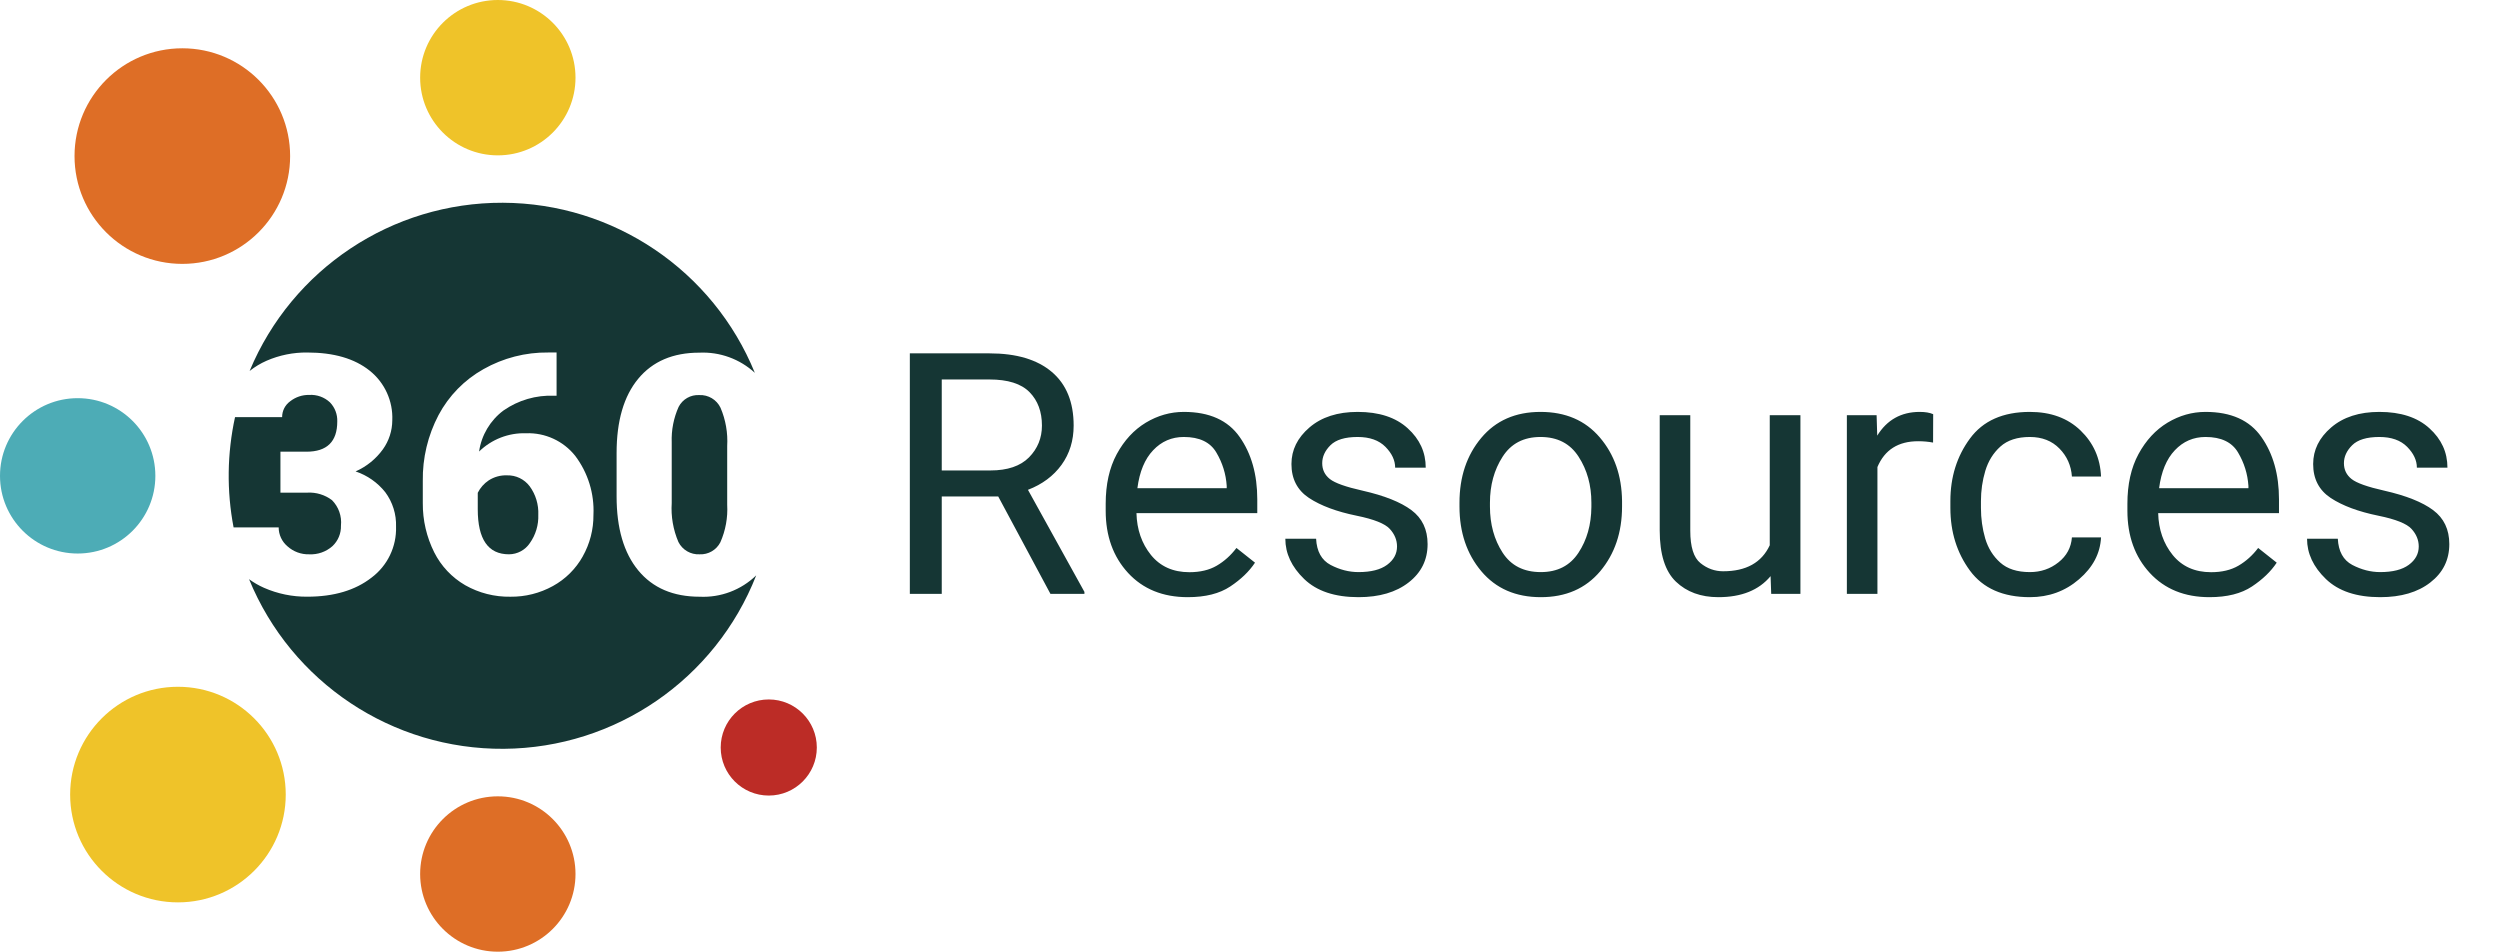
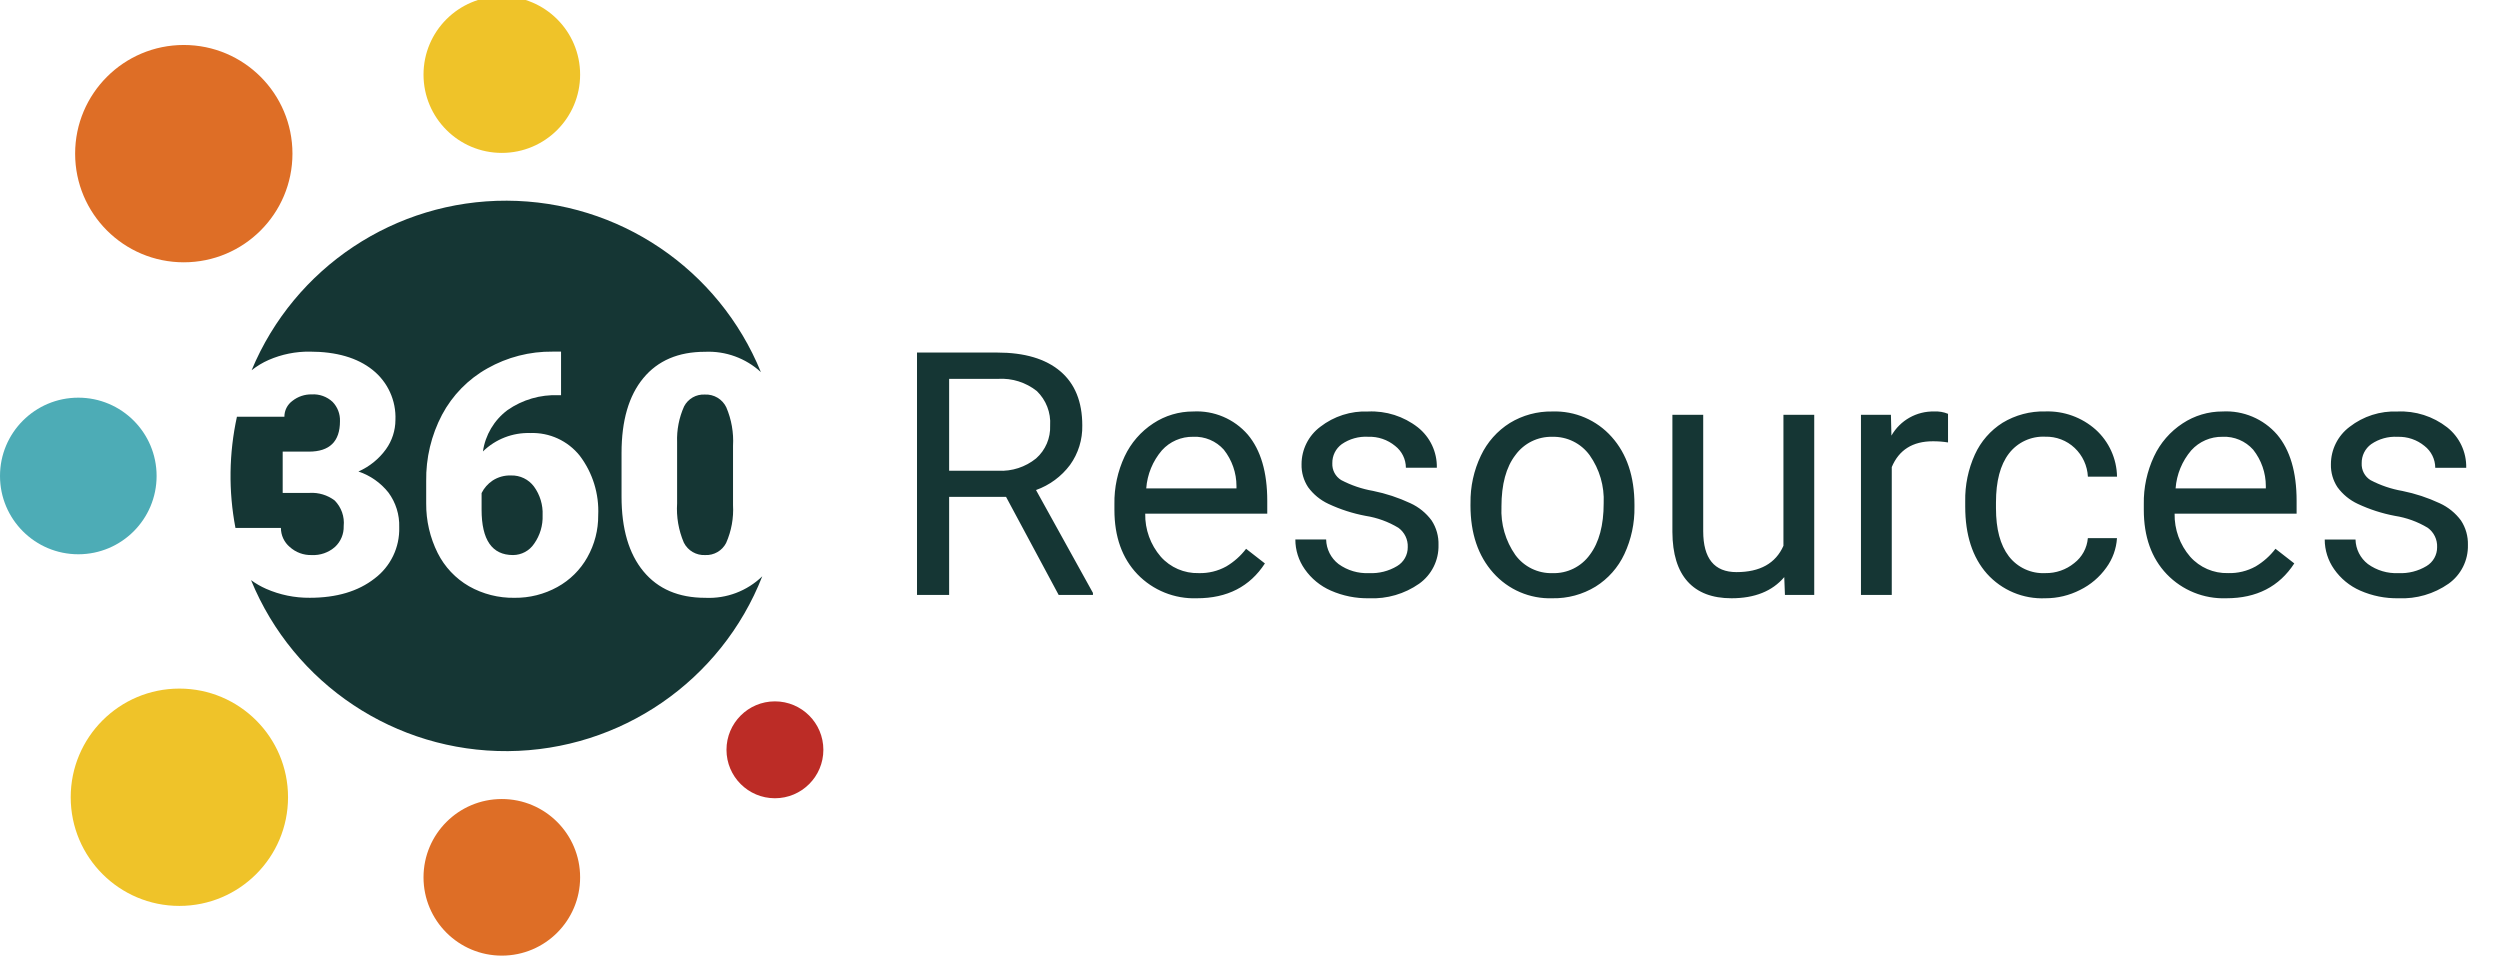
- <svg xmlns="http://www.w3.org/2000/svg" width="377" height="143.516" viewBox="0 0 377 143.516">
-   <g transform="translate(-620.561 -371.214)">
-     <circle cx="16.256" cy="16.256" r="16.256" transform="translate(631.139 474.78)" fill="#efc329" />
-     <circle cx="16.256" cy="16.256" r="16.256" transform="translate(631.8 378.496)" fill="#de6e26" />
-     <circle cx="11.714" cy="11.714" r="11.714" transform="translate(683.919 371.214)" fill="#efc329" />
-     <circle cx="11.714" cy="11.714" r="11.714" transform="translate(683.919 491.301)" fill="#de6e26" />
-     <circle cx="11.714" cy="11.714" r="11.714" transform="translate(620.561 431.258)" fill="#4dacb6" />
-     <circle cx="7.247" cy="7.247" r="7.247" transform="translate(729.243 476.691)" fill="#bc2c26" />
-     <g transform="translate(655.053 401.782)">
-       <path d="M790.7,537.432a4.745,4.745,0,0,0-2.756.762,4.84,4.84,0,0,0-1.648,1.87v2.485q0,6.79,4.7,6.79a3.813,3.813,0,0,0,3.162-1.7,6.92,6.92,0,0,0,1.267-4.256,6.79,6.79,0,0,0-1.292-4.293A4.131,4.131,0,0,0,790.7,537.432Z" transform="translate(-748.742 -496.318)" fill="#153634" />
-       <path d="M711.628,518.092q4.65,0,4.649-4.552a3.935,3.935,0,0,0-1.107-2.891,4.2,4.2,0,0,0-3.125-1.119,4.5,4.5,0,0,0-2.867.959,2.927,2.927,0,0,0-1.217,2.387h-7.1a41.426,41.426,0,0,0-.22,16.631h6.8a3.731,3.731,0,0,0,1.328,2.854,4.688,4.688,0,0,0,3.272,1.205,4.913,4.913,0,0,0,3.493-1.218,4.071,4.071,0,0,0,1.3-3.112,4.762,4.762,0,0,0-1.353-3.838,5.658,5.658,0,0,0-3.739-1.131h-4.035v-6.175Z" transform="translate(-699.909 -480.544)" fill="#153634" />
-       <path d="M857.743,509.586a3.292,3.292,0,0,0-3.112,1.772,12.035,12.035,0,0,0-1.045,5.363v9.152a12.857,12.857,0,0,0,1.009,5.868,3.383,3.383,0,0,0,3.2,1.857,3.339,3.339,0,0,0,3.124-1.808,12.3,12.3,0,0,0,1.033-5.671v-8.856a12.782,12.782,0,0,0-1.008-5.769A3.373,3.373,0,0,0,857.743,509.586Z" transform="translate(-786.783 -480.576)" fill="#153634" />
-       <path d="M774.9,502.268q-5.979,0-9.251-3.961t-3.272-11.169v-6.544q0-7.257,3.26-11.194t9.213-3.936a11.567,11.567,0,0,1,8.374,3.04,41.2,41.2,0,0,0-76.189-.277,11.488,11.488,0,0,1,2.558-1.545,14.94,14.94,0,0,1,6.138-1.242q5.978,0,9.4,2.731a9.08,9.08,0,0,1,3.42,7.5,7.567,7.567,0,0,1-1.415,4.367,10.076,10.076,0,0,1-4.121,3.333,9.629,9.629,0,0,1,4.478,3.137,8.26,8.26,0,0,1,1.624,5.2,9.244,9.244,0,0,1-3.69,7.676q-3.691,2.879-9.693,2.879a15.888,15.888,0,0,1-6.532-1.341,12,12,0,0,1-2.251-1.3,41.2,41.2,0,0,0,76.48-.574A11.46,11.46,0,0,1,774.9,502.268Zm-17.628-6.077a11.5,11.5,0,0,1-4.5,4.465,12.932,12.932,0,0,1-6.409,1.611,13.368,13.368,0,0,1-6.814-1.734,11.914,11.914,0,0,1-4.674-4.957,16.317,16.317,0,0,1-1.723-7.43v-3.321a20.668,20.668,0,0,1,2.375-9.951,17.209,17.209,0,0,1,6.777-6.926,19.375,19.375,0,0,1,9.767-2.51h1.255v6.52h-.369a12.45,12.45,0,0,0-7.639,2.227,9.4,9.4,0,0,0-3.678,6.188,9.7,9.7,0,0,1,7.086-2.756,9.044,9.044,0,0,1,7.405,3.4,13.7,13.7,0,0,1,2.755,8.906A12.538,12.538,0,0,1,757.268,496.191Z" transform="translate(-703.886 -442.85)" fill="#153634" />
+ <svg xmlns="http://www.w3.org/2000/svg" width="374" height="143" viewBox="0 0 374 143">
+   <g id="logo-resources" clip-path="url(#clip-logo-resources)">
+     <g id="Component_8_1" data-name="Component 8 – 1" transform="translate(0 -0.553)">
+       <g id="Group_111" data-name="Group 111" transform="translate(-620.561 -371.214)">
+         <circle id="Ellipse_17" data-name="Ellipse 17" cx="16.256" cy="16.256" r="16.256" transform="translate(631.139 474.78)" fill="#efc329" />
+         <circle id="Ellipse_18" data-name="Ellipse 18" cx="16.256" cy="16.256" r="16.256" transform="translate(631.8 378.496)" fill="#de6e26" />
+         <circle id="Ellipse_19" data-name="Ellipse 19" cx="11.714" cy="11.714" r="11.714" transform="translate(683.919 371.214)" fill="#efc329" />
+         <circle id="Ellipse_20" data-name="Ellipse 20" cx="11.714" cy="11.714" r="11.714" transform="translate(683.919 491.301)" fill="#de6e26" />
+         <circle id="Ellipse_21" data-name="Ellipse 21" cx="11.714" cy="11.714" r="11.714" transform="translate(620.561 431.258)" fill="#4dacb6" />
+         <circle id="Ellipse_22" data-name="Ellipse 22" cx="7.247" cy="7.247" r="7.247" transform="translate(729.243 476.691)" fill="#bc2c26" />
+         <g id="Group_104" data-name="Group 104" transform="translate(655.053 401.782)">
+           <path id="Path_49" data-name="Path 49" d="M790.7,537.432a4.745,4.745,0,0,0-2.756.762,4.84,4.84,0,0,0-1.648,1.87v2.485q0,6.79,4.7,6.79a3.813,3.813,0,0,0,3.162-1.7,6.92,6.92,0,0,0,1.267-4.256,6.79,6.79,0,0,0-1.292-4.293A4.131,4.131,0,0,0,790.7,537.432Z" transform="translate(-748.742 -496.318)" fill="#153634" />
+           <path id="Path_50" data-name="Path 50" d="M711.628,518.092q4.65,0,4.649-4.552a3.935,3.935,0,0,0-1.107-2.891,4.2,4.2,0,0,0-3.125-1.119,4.5,4.5,0,0,0-2.867.959,2.927,2.927,0,0,0-1.217,2.387h-7.1a41.426,41.426,0,0,0-.22,16.631h6.8a3.731,3.731,0,0,0,1.328,2.854,4.688,4.688,0,0,0,3.272,1.205,4.913,4.913,0,0,0,3.493-1.218,4.071,4.071,0,0,0,1.3-3.112,4.762,4.762,0,0,0-1.353-3.838,5.658,5.658,0,0,0-3.739-1.131h-4.035v-6.175Z" transform="translate(-699.909 -480.544)" fill="#153634" />
+           <path id="Path_51" data-name="Path 51" d="M857.743,509.586a3.292,3.292,0,0,0-3.112,1.772,12.035,12.035,0,0,0-1.045,5.363v9.152a12.857,12.857,0,0,0,1.009,5.868,3.383,3.383,0,0,0,3.2,1.857,3.339,3.339,0,0,0,3.124-1.808,12.3,12.3,0,0,0,1.033-5.671v-8.856a12.782,12.782,0,0,0-1.008-5.769A3.373,3.373,0,0,0,857.743,509.586Z" transform="translate(-786.783 -480.576)" fill="#153634" />
+           <path id="Path_52" data-name="Path 52" d="M774.9,502.268q-5.979,0-9.251-3.961t-3.272-11.169v-6.544q0-7.257,3.26-11.194t9.213-3.936a11.567,11.567,0,0,1,8.374,3.04,41.2,41.2,0,0,0-76.189-.277,11.488,11.488,0,0,1,2.558-1.545,14.94,14.94,0,0,1,6.138-1.242q5.978,0,9.4,2.731a9.08,9.08,0,0,1,3.42,7.5,7.567,7.567,0,0,1-1.415,4.367,10.076,10.076,0,0,1-4.121,3.333,9.629,9.629,0,0,1,4.478,3.137,8.26,8.26,0,0,1,1.624,5.2,9.244,9.244,0,0,1-3.69,7.676q-3.691,2.879-9.693,2.879a15.888,15.888,0,0,1-6.532-1.341,12,12,0,0,1-2.251-1.3,41.2,41.2,0,0,0,76.48-.574A11.46,11.46,0,0,1,774.9,502.268Zm-17.628-6.077a11.5,11.5,0,0,1-4.5,4.465,12.932,12.932,0,0,1-6.409,1.611,13.368,13.368,0,0,1-6.814-1.734,11.914,11.914,0,0,1-4.674-4.957,16.317,16.317,0,0,1-1.723-7.43v-3.321a20.668,20.668,0,0,1,2.375-9.951,17.209,17.209,0,0,1,6.777-6.926,19.375,19.375,0,0,1,9.767-2.51h1.255v6.52h-.369a12.45,12.45,0,0,0-7.639,2.227,9.4,9.4,0,0,0-3.678,6.188,9.7,9.7,0,0,1,7.086-2.756,9.044,9.044,0,0,1,7.405,3.4,13.7,13.7,0,0,1,2.755,8.906A12.538,12.538,0,0,1,757.268,496.191Z" transform="translate(-703.886 -442.85)" fill="#153634" />
+         </g>
+       </g>
+       <path id="Path_104" data-name="Path 104" d="M17.506-14.667H8.99V0H4.184V-36.258h12q6.126,0,9.426,2.789t3.3,8.118a9.761,9.761,0,0,1-1.83,5.9,10.926,10.926,0,0,1-5.093,3.76L30.505-.3V0h-5.13ZM8.99-18.577h7.346A8.3,8.3,0,0,0,22-20.42a6.226,6.226,0,0,0,2.1-4.931,6.556,6.556,0,0,0-2-5.155,8.5,8.5,0,0,0-5.79-1.818H8.99ZM46.069.5a11.773,11.773,0,0,1-8.915-3.6q-3.437-3.6-3.437-9.625v-.847a16.169,16.169,0,0,1,1.531-7.159,11.947,11.947,0,0,1,4.283-4.931A10.769,10.769,0,0,1,45.5-27.442a10.091,10.091,0,0,1,8.168,3.461q2.914,3.461,2.914,9.911v1.917H38.325a9.578,9.578,0,0,0,2.328,6.437,7.319,7.319,0,0,0,5.665,2.453,8.024,8.024,0,0,0,4.134-1A10.387,10.387,0,0,0,53.416-6.9l2.814,2.191Q52.843.5,46.069.5ZM45.5-23.657a6.145,6.145,0,0,0-4.682,2.03,9.865,9.865,0,0,0-2.341,5.69h13.5v-.349a8.775,8.775,0,0,0-1.893-5.441A5.785,5.785,0,0,0,45.5-23.657ZM77.6-7.147a3.392,3.392,0,0,0-1.407-2.9,13.543,13.543,0,0,0-4.906-1.781,23.194,23.194,0,0,1-5.553-1.793,7.9,7.9,0,0,1-3.038-2.49,5.957,5.957,0,0,1-.984-3.437,6.989,6.989,0,0,1,2.8-5.6,10.941,10.941,0,0,1,7.159-2.291A11.258,11.258,0,0,1,79.1-25.077a7.514,7.514,0,0,1,2.851,6.051H77.322a4.159,4.159,0,0,0-1.606-3.262,6.018,6.018,0,0,0-4.047-1.37,6.3,6.3,0,0,0-3.935,1.1A3.449,3.449,0,0,0,66.315-19.7a2.8,2.8,0,0,0,1.32,2.515A16.239,16.239,0,0,0,72.4-15.564a24.848,24.848,0,0,1,5.591,1.843,8.155,8.155,0,0,1,3.175,2.577A6.337,6.337,0,0,1,82.2-7.471a6.9,6.9,0,0,1-2.889,5.79A12.117,12.117,0,0,1,71.818.5,13.568,13.568,0,0,1,66.091-.647a9.315,9.315,0,0,1-3.9-3.2,7.713,7.713,0,0,1-1.407-4.445h4.607a4.77,4.77,0,0,0,1.855,3.673,7.2,7.2,0,0,0,4.57,1.357,7.429,7.429,0,0,0,4.2-1.058A3.252,3.252,0,0,0,77.6-7.147Zm9.388-6.574a15.915,15.915,0,0,1,1.556-7.122,11.611,11.611,0,0,1,4.333-4.881,11.8,11.8,0,0,1,6.338-1.718,11.363,11.363,0,0,1,8.9,3.81q3.4,3.81,3.4,10.135v.324a16.053,16.053,0,0,1-1.507,7.06A11.44,11.44,0,0,1,105.7-1.245,11.931,11.931,0,0,1,99.261.5a11.335,11.335,0,0,1-8.878-3.81q-3.4-3.81-3.4-10.085Zm4.632.548a11.527,11.527,0,0,0,2.079,7.2,6.655,6.655,0,0,0,5.566,2.714,6.614,6.614,0,0,0,5.578-2.752q2.067-2.752,2.067-7.707a11.507,11.507,0,0,0-2.1-7.184,6.69,6.69,0,0,0-5.591-2.752,6.615,6.615,0,0,0-5.5,2.714Q91.616-18.229,91.616-13.173ZM133.925-2.665Q131.235.5,126.031.5q-4.308,0-6.562-2.5T117.19-9.413V-26.944H121.8V-9.538q0,6.126,4.98,6.126,5.279,0,7.022-3.935v-19.6h4.607V0h-4.383Zm24.5-20.146a13.805,13.805,0,0,0-2.266-.174q-4.532,0-6.151,3.86V0H145.4V-26.944h4.482l.075,3.113a7.174,7.174,0,0,1,6.425-3.611,4.706,4.706,0,0,1,2.042.349ZM173-3.262A6.636,6.636,0,0,0,177.3-4.756a5.257,5.257,0,0,0,2.042-3.735H183.7a8.354,8.354,0,0,1-1.594,4.408,10.5,10.5,0,0,1-3.922,3.337A11.317,11.317,0,0,1,173,.5a11.1,11.1,0,0,1-8.753-3.673q-3.25-3.673-3.25-10.048V-14a16.222,16.222,0,0,1,1.444-7,11,11,0,0,1,4.146-4.756,11.778,11.778,0,0,1,6.387-1.693,10.806,10.806,0,0,1,7.533,2.714,9.7,9.7,0,0,1,3.2,7.047h-4.358a6.349,6.349,0,0,0-1.98-4.3,6.159,6.159,0,0,0-4.4-1.681,6.448,6.448,0,0,0-5.441,2.528q-1.93,2.528-1.93,7.309v.872q0,4.657,1.917,7.172A6.479,6.479,0,0,0,173-3.262ZM200.065.5a11.773,11.773,0,0,1-8.915-3.6q-3.437-3.6-3.437-9.625v-.847a16.169,16.169,0,0,1,1.531-7.159,11.947,11.947,0,0,1,4.283-4.931,10.769,10.769,0,0,1,5.964-1.781,10.091,10.091,0,0,1,8.168,3.461q2.914,3.461,2.914,9.911v1.917H192.321a9.578,9.578,0,0,0,2.328,6.437,7.319,7.319,0,0,0,5.665,2.453,8.024,8.024,0,0,0,4.134-1,10.387,10.387,0,0,0,2.963-2.64l2.814,2.191Q206.839.5,200.065.5Zm-.573-24.155a6.145,6.145,0,0,0-4.682,2.03,9.865,9.865,0,0,0-2.341,5.69h13.5v-.349a8.775,8.775,0,0,0-1.893-5.441A5.785,5.785,0,0,0,199.493-23.657Zm32.1,16.51a3.392,3.392,0,0,0-1.407-2.9,13.543,13.543,0,0,0-4.906-1.781,23.194,23.194,0,0,1-5.553-1.793,7.9,7.9,0,0,1-3.038-2.49,5.957,5.957,0,0,1-.984-3.437,6.989,6.989,0,0,1,2.8-5.6,10.941,10.941,0,0,1,7.159-2.291,11.258,11.258,0,0,1,7.433,2.366,7.514,7.514,0,0,1,2.851,6.051h-4.632a4.159,4.159,0,0,0-1.606-3.262,6.018,6.018,0,0,0-4.047-1.37,6.3,6.3,0,0,0-3.935,1.1,3.449,3.449,0,0,0-1.419,2.864,2.8,2.8,0,0,0,1.32,2.515,16.239,16.239,0,0,0,4.769,1.619,24.848,24.848,0,0,1,5.591,1.843,8.155,8.155,0,0,1,3.175,2.577A6.337,6.337,0,0,1,236.2-7.471a6.9,6.9,0,0,1-2.889,5.79A12.117,12.117,0,0,1,225.814.5a13.568,13.568,0,0,1-5.728-1.146,9.315,9.315,0,0,1-3.9-3.2,7.713,7.713,0,0,1-1.407-4.445h4.607a4.77,4.77,0,0,0,1.855,3.673,7.2,7.2,0,0,0,4.57,1.357,7.429,7.429,0,0,0,4.2-1.058A3.252,3.252,0,0,0,231.592-7.147Z" transform="translate(133 89.553)" fill="#153634" />
    </g>
  </g>
-   <text transform="translate(133 89.553)" fill="#153634" font-size="51" font-family="Roboto-Regular, Roboto">
-     <tspan x="0" y="0">Resources</tspan>
-   </text>
</svg>
